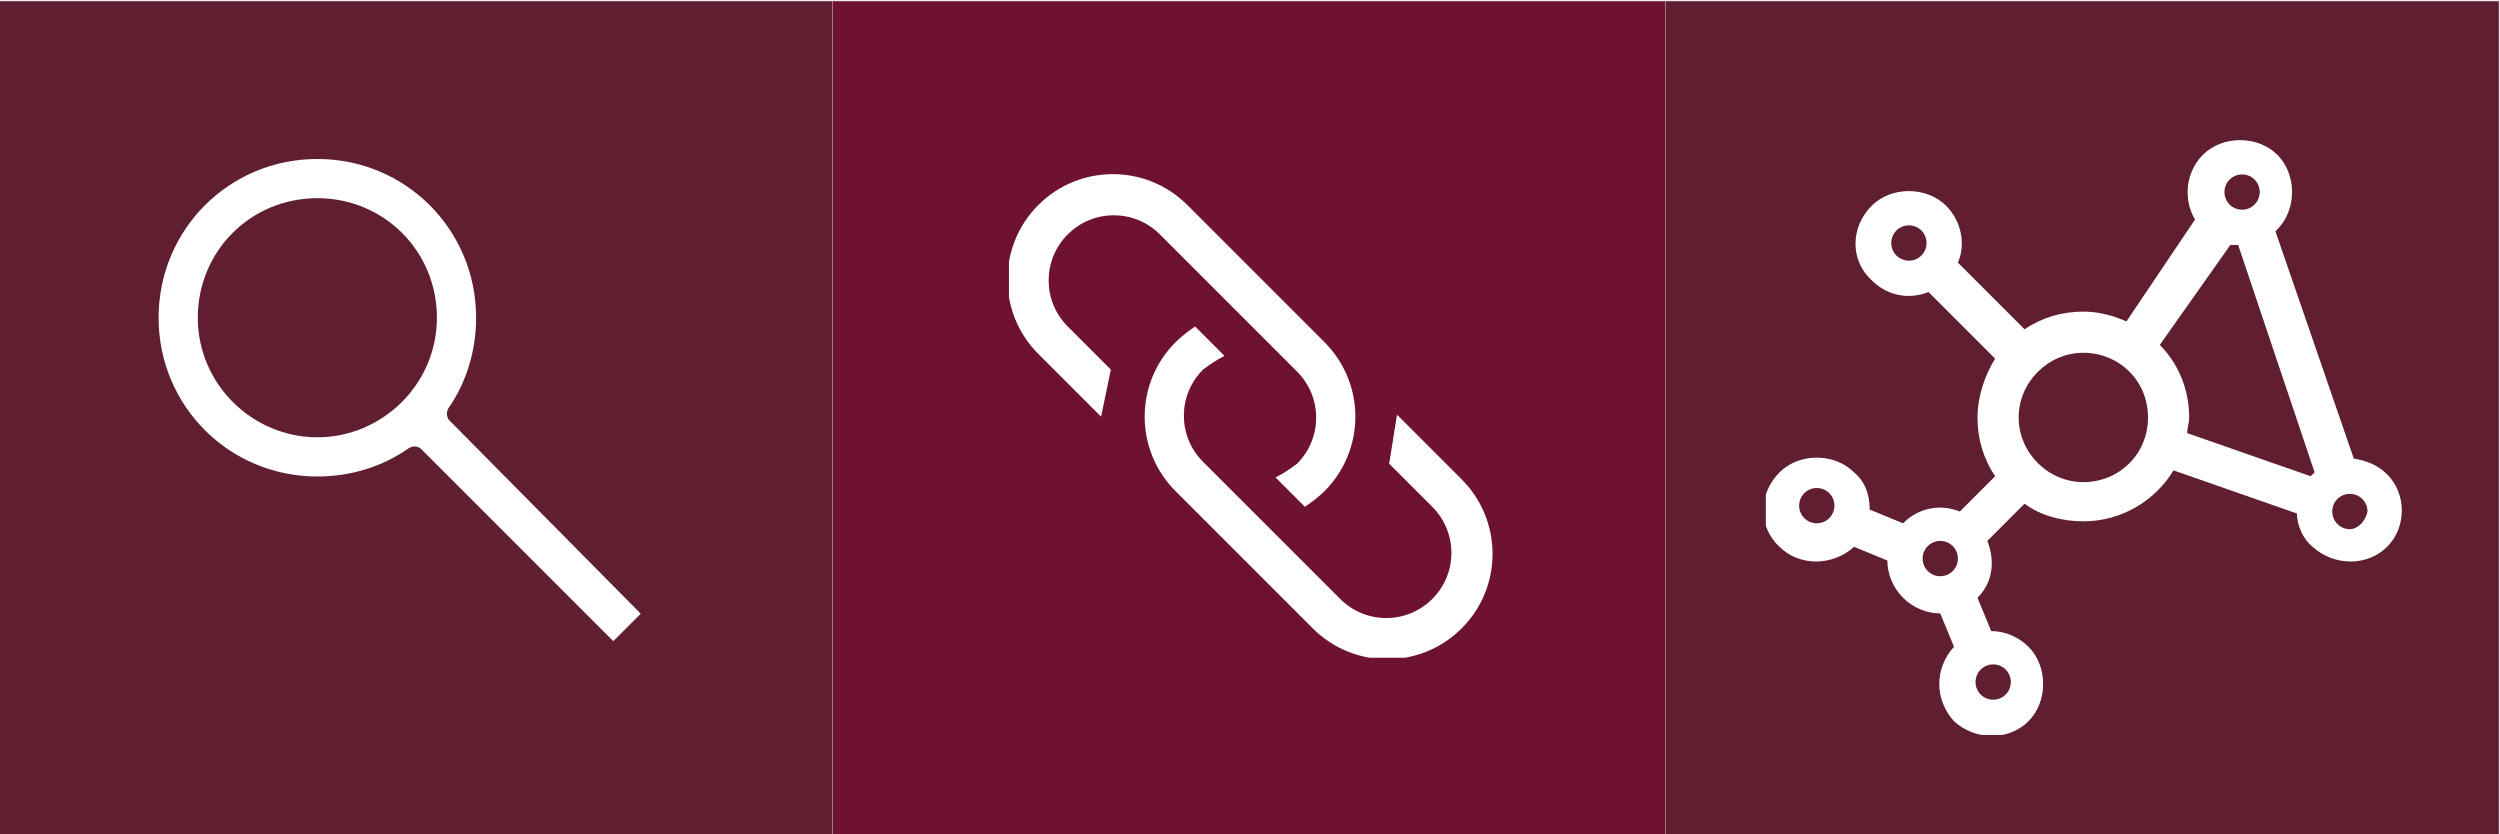
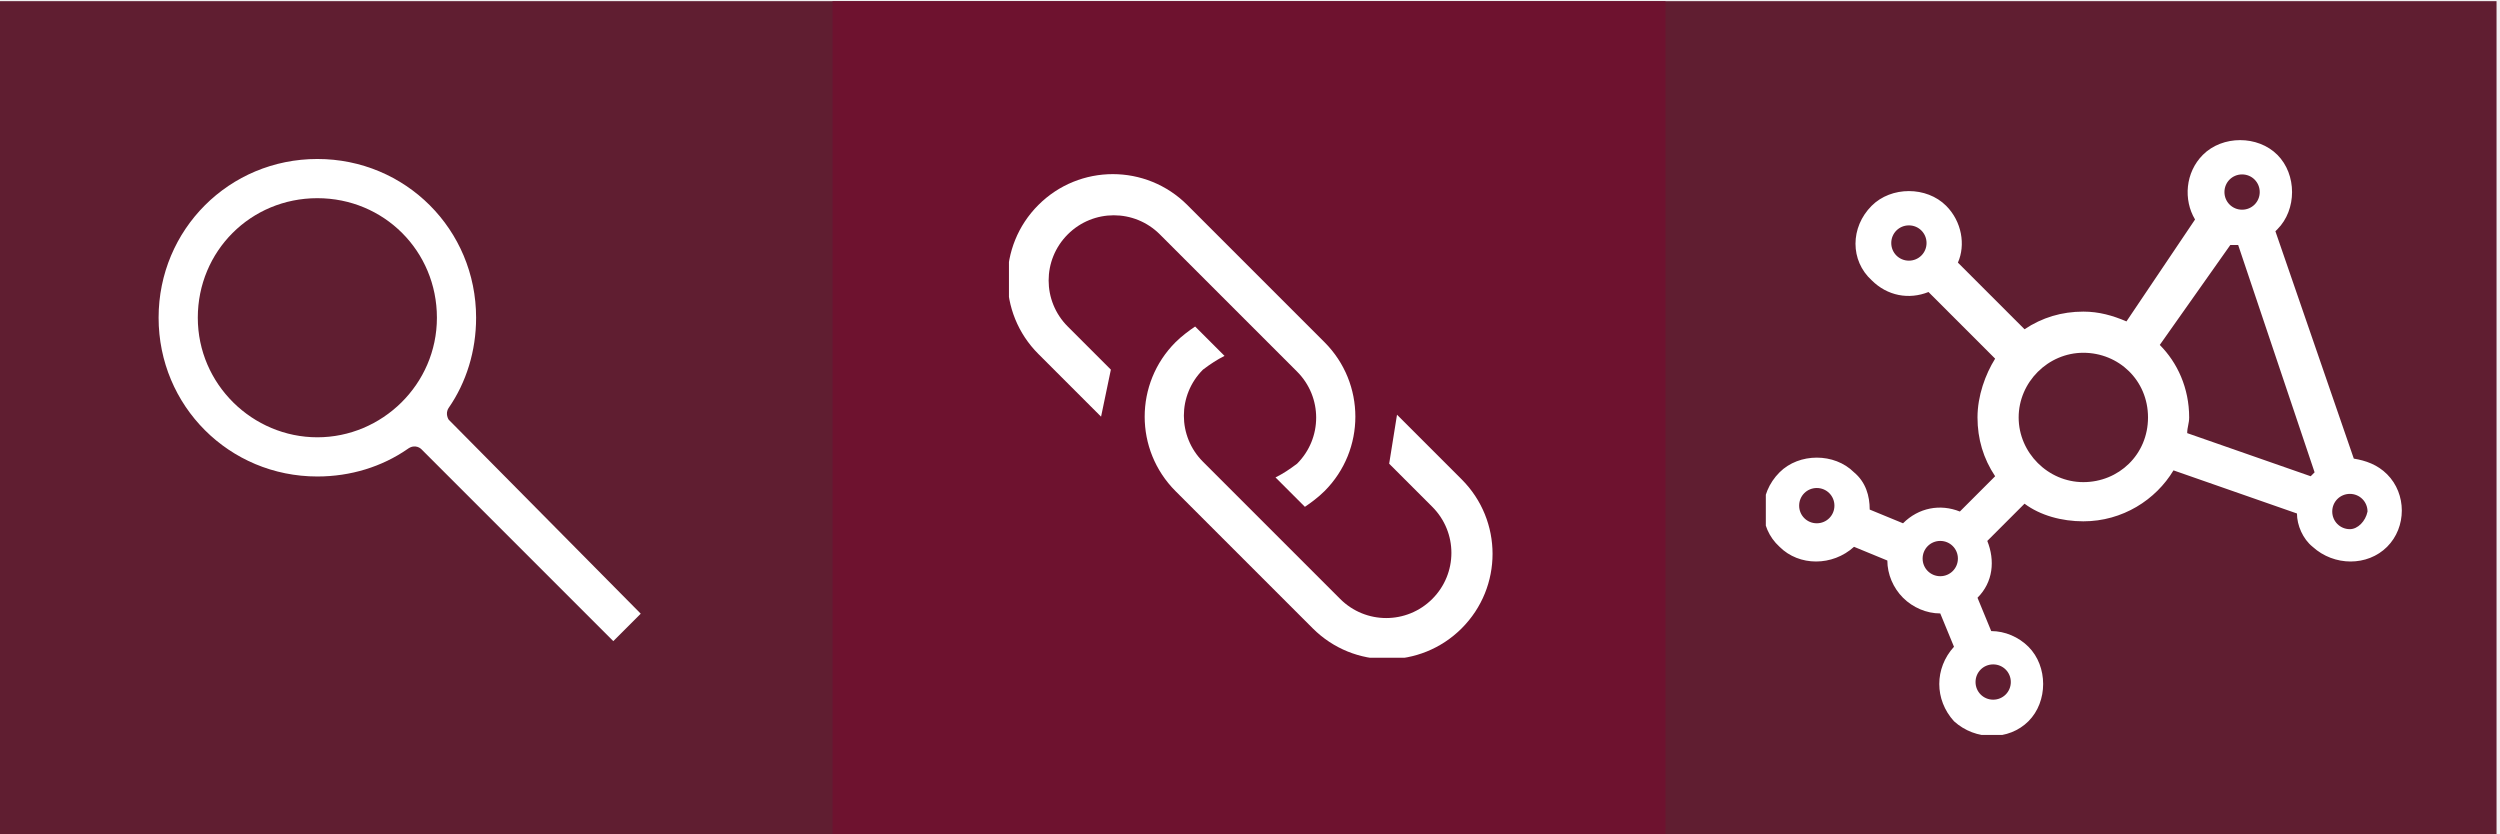
<svg xmlns="http://www.w3.org/2000/svg" xmlns:xlink="http://www.w3.org/1999/xlink" version="1.1" id="Camada_1" x="0px" y="0px" viewBox="0 0 500 166.7" enable-background="new 0 0 500 166.7" xml:space="preserve">
  <symbol id="box-cor-3" viewBox="-21.3 -21.3 42.5 42.5">
    <polygon fill="#6E122F" points="21.3,-21.3 -21.3,-21.3 -21.3,21.3 21.3,21.3  " />
  </symbol>
  <symbol id="box-cor-4" viewBox="-21.3 -21.3 42.5 42.5">
    <polygon fill="#601E31" points="21.3,-21.3 -21.3,-21.3 -21.3,21.3 21.3,21.3  " />
  </symbol>
  <symbol id="icone-link-branco" viewBox="-12.3 -12.3 24.7 24.7">
    <path fill="#FFFFFF" d="M7.1-2.4l2.2-2.2c1.3-1.3,1.3-3.4,0-4.7c-1.3-1.3-3.4-1.3-4.7,0l-7,7c-1.3,1.3-1.3,3.4,0,4.7   C-2,2.7-1.7,2.9-1.3,3.1l-1.5,1.5c-0.3-0.2-0.7-0.5-1-0.8c-2.1-2.1-2.1-5.5,0-7.6c1.6-1.6,5.4-5.4,7-7c2.1-2.1,5.5-2.1,7.6,0   c2.1,2.1,2.1,5.5,0,7.6C10-2.4,7.5,0.1,7.5,0.1L7.1-2.4z" />
    <path fill="#FFFFFF" d="M-7.1,2.4l-2.2,2.2c-1.3,1.3-1.3,3.4,0,4.7c1.3,1.3,3.4,1.3,4.7,0l7-7c1.3-1.3,1.3-3.4,0-4.7   C2-2.7,1.7-2.9,1.3-3.1l1.5-1.5c0.3,0.2,0.7,0.5,1,0.8c2.1,2.1,2.1,5.5,0,7.6c-1.6,1.6-5.4,5.4-7,7c-2.1,2.1-5.5,2.1-7.6,0   c-2.1-2.1-2.1-5.5,0-7.6c0.7-0.7,3.2-3.2,3.2-3.2L-7.1,2.4z" />
  </symbol>
  <symbol id="icone-lupa-branco" viewBox="-12.3 -12.3 24.6 24.6">
    <path fill="#FFFFFF" d="M2.5-1c0,0-0.2,0.3,0,0.6c0.9,1.3,1.4,2.9,1.4,4.6c0,4.5-3.6,8.1-8.1,8.1c-4.5,0-8.1-3.6-8.1-8.1   c0-4.5,3.6-8.1,8.1-8.1c1.7,0,3.3,0.5,4.6,1.4c0.4,0.3,0.7,0,0.7,0l9.8-9.8l0.7,0.7l0.7,0.7L2.5-1z M-4.2-1.9   c-3.3,0-6.1,2.7-6.1,6.1s2.7,6.1,6.1,6.1s6.1-2.7,6.1-6.1S-0.9-1.9-4.2-1.9z" />
  </symbol>
  <symbol id="icone-redes-branco" viewBox="-16.2 -15.2 32.5 30.4">
    <path fill="#FFFFFF" d="M15.5-1.9c-0.5,0.5-1.1,0.7-1.7,0.8L9.8,10.5c0,0,0.1,0.1,0.1,0.1c1,1,1,2.8,0,3.8c-1,1-2.8,1-3.8,0   c-0.9-0.9-1-2.3-0.4-3.3L2.2,5.9C1.5,6.2,0.8,6.4,0,6.4c-1.1,0-2.1-0.3-3-0.9l-3.4,3.4C-6,9.8-6.2,11-7,11.8c-1,1-2.8,1-3.8,0   c-1.1-1.1-1.1-2.8,0-3.8c0.8-0.8,1.9-1,2.9-0.6L-4.5,4C-5,3.2-5.4,2.1-5.4,1c0-1.1,0.3-2.1,0.9-3l-1.8-1.8c-1,0.4-2.1,0.2-2.9-0.6   l-1.7,0.7c0,0.7-0.2,1.4-0.8,1.9c-1,1-2.8,1-3.8,0c-1.1-1.1-1.1-2.8,0-3.8c1-1,2.7-1,3.8,0l1.7-0.7c0-0.7,0.3-1.4,0.8-1.9   c0.5-0.5,1.2-0.8,1.9-0.8l0.7-1.7c-1-1.1-1-2.7,0-3.8c1.1-1,2.8-1,3.8,0c1,1,1,2.8,0,3.8c-0.5,0.5-1.2,0.8-1.9,0.8l-0.7,1.7   c0.8,0.8,0.9,1.9,0.5,2.9L-3-3.4C-2.2-4-1.1-4.3,0-4.3c2,0,3.7,1.1,4.6,2.6l6.3-2.2c0-0.6,0.3-1.3,0.8-1.7c1.1-1,2.8-1,3.8,0   C16.5-4.6,16.5-2.9,15.5-1.9z M-13.6-4.4c-0.5,0-0.9,0.4-0.9,0.9s0.4,0.9,0.9,0.9s0.9-0.4,0.9-0.9S-13.1-4.4-13.6-4.4z M-7.3-7.1   c-0.5,0-0.9,0.4-0.9,0.9c0,0.5,0.4,0.9,0.9,0.9s0.9-0.4,0.9-0.9C-6.4-6.7-6.8-7.1-7.3-7.1z M-4.6-11.6c0.5,0,0.9-0.4,0.9-0.9   c0-0.5-0.4-0.9-0.9-0.9c-0.5,0-0.9,0.4-0.9,0.9C-5.5-12-5.1-11.6-4.6-11.6z M8.1,13.4C8.6,13.4,9,13,9,12.5c0-0.5-0.4-0.9-0.9-0.9   c-0.5,0-0.9,0.4-0.9,0.9C7.2,13,7.6,13.4,8.1,13.4z M-9.8,9.9c0,0.5,0.4,0.9,0.9,0.9c0.5,0,0.9-0.4,0.9-0.9C-8,9.4-8.4,9-8.9,9   C-9.4,9-9.8,9.4-9.8,9.9z M0-2.3c-1.8,0-3.3,1.5-3.3,3.3S-1.8,4.3,0,4.3S3.3,2.9,3.3,1S1.8-2.3,0-2.3z M3.9,4.7l3.6,5.1   c0.1,0,0.2,0,0.4,0l3.9-11.6c0,0-0.1-0.1-0.1-0.1c0,0-0.1-0.1-0.1-0.1L5.3,0.2c0,0.3,0.1,0.5,0.1,0.8C5.4,2.5,4.8,3.8,3.9,4.7z    M13.6-4.7c-0.5,0-0.9,0.4-0.9,0.9c0,0.5,0.4,0.9,0.9,0.9c0.5,0,0.9-0.4,0.9-0.9C14.4-4.3,14-4.7,13.6-4.7z" />
  </symbol>
-   <use xlink:href="#box-cor-4" width="42.5" height="42.5" x="-21.3" y="-21.3" transform="matrix(3.9198 0 0 -3.9198 83.3333 83.3333)" overflow="visible" />
+   <use xlink:href="#box-cor-4" width="42.5" height="42.5" x="-21.3" y="-21.3" transform="matrix(11.7595 0 0 -3.9198 250.0052 83.3333)" overflow="visible" />
  <use xlink:href="#icone-lupa-branco" width="24.6" height="24.6" x="-12.3" y="-12.3" transform="matrix(3.9198 0 0 -3.9198 79.9341 80.0106)" overflow="visible" />
  <use xlink:href="#box-cor-3" width="42.5" height="42.5" x="-21.3" y="-21.3" transform="matrix(3.9198 0 0 -3.9198 250 83.3333)" overflow="visible" />
  <use xlink:href="#icone-link-branco" width="24.7" height="24.7" x="-12.3" y="-12.3" transform="matrix(3.9198 0 0 -3.9198 250.0039 83.3333)" overflow="visible" />
-   <use xlink:href="#box-cor-4" width="42.5" height="42.5" x="-21.3" y="-21.3" transform="matrix(3.9198 0 0 -3.9198 416.6667 83.3333)" overflow="visible" />
  <use xlink:href="#icone-redes-branco" width="32.5" height="30.4" x="-16.2" y="-15.2" transform="matrix(3.9198 0 0 -3.9198 416.6667 87.4099)" overflow="visible" />
</svg>
